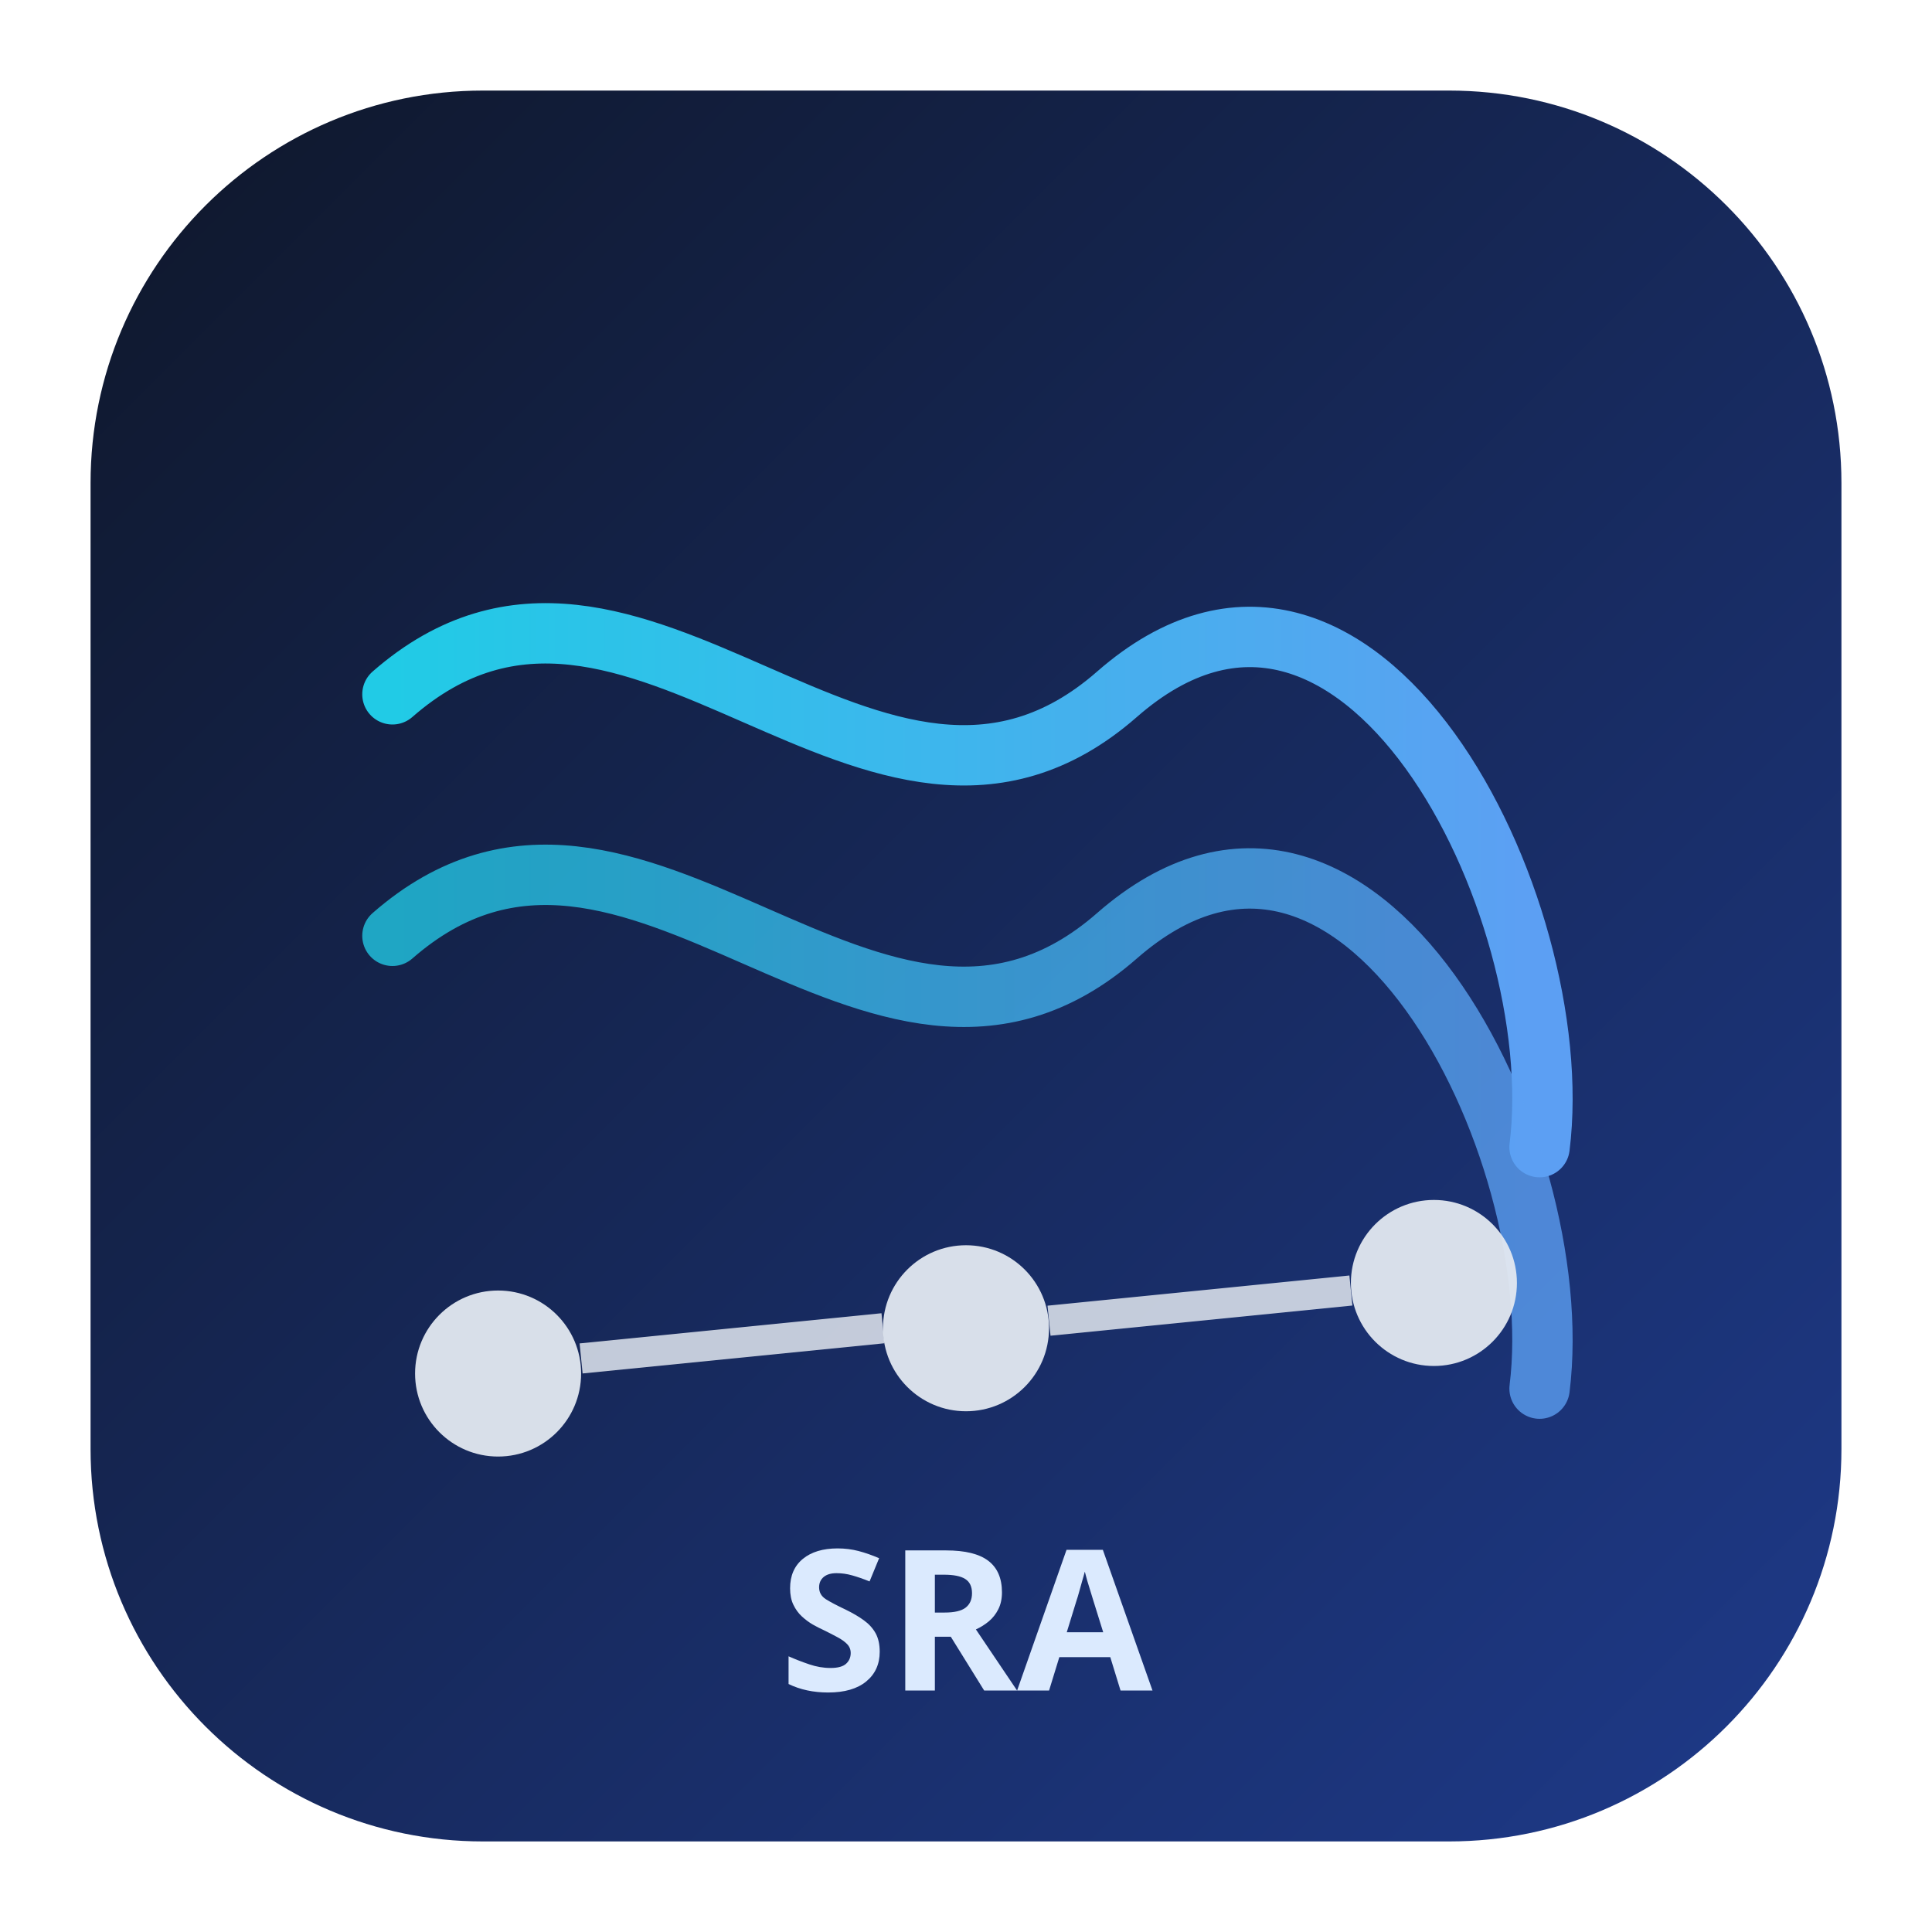
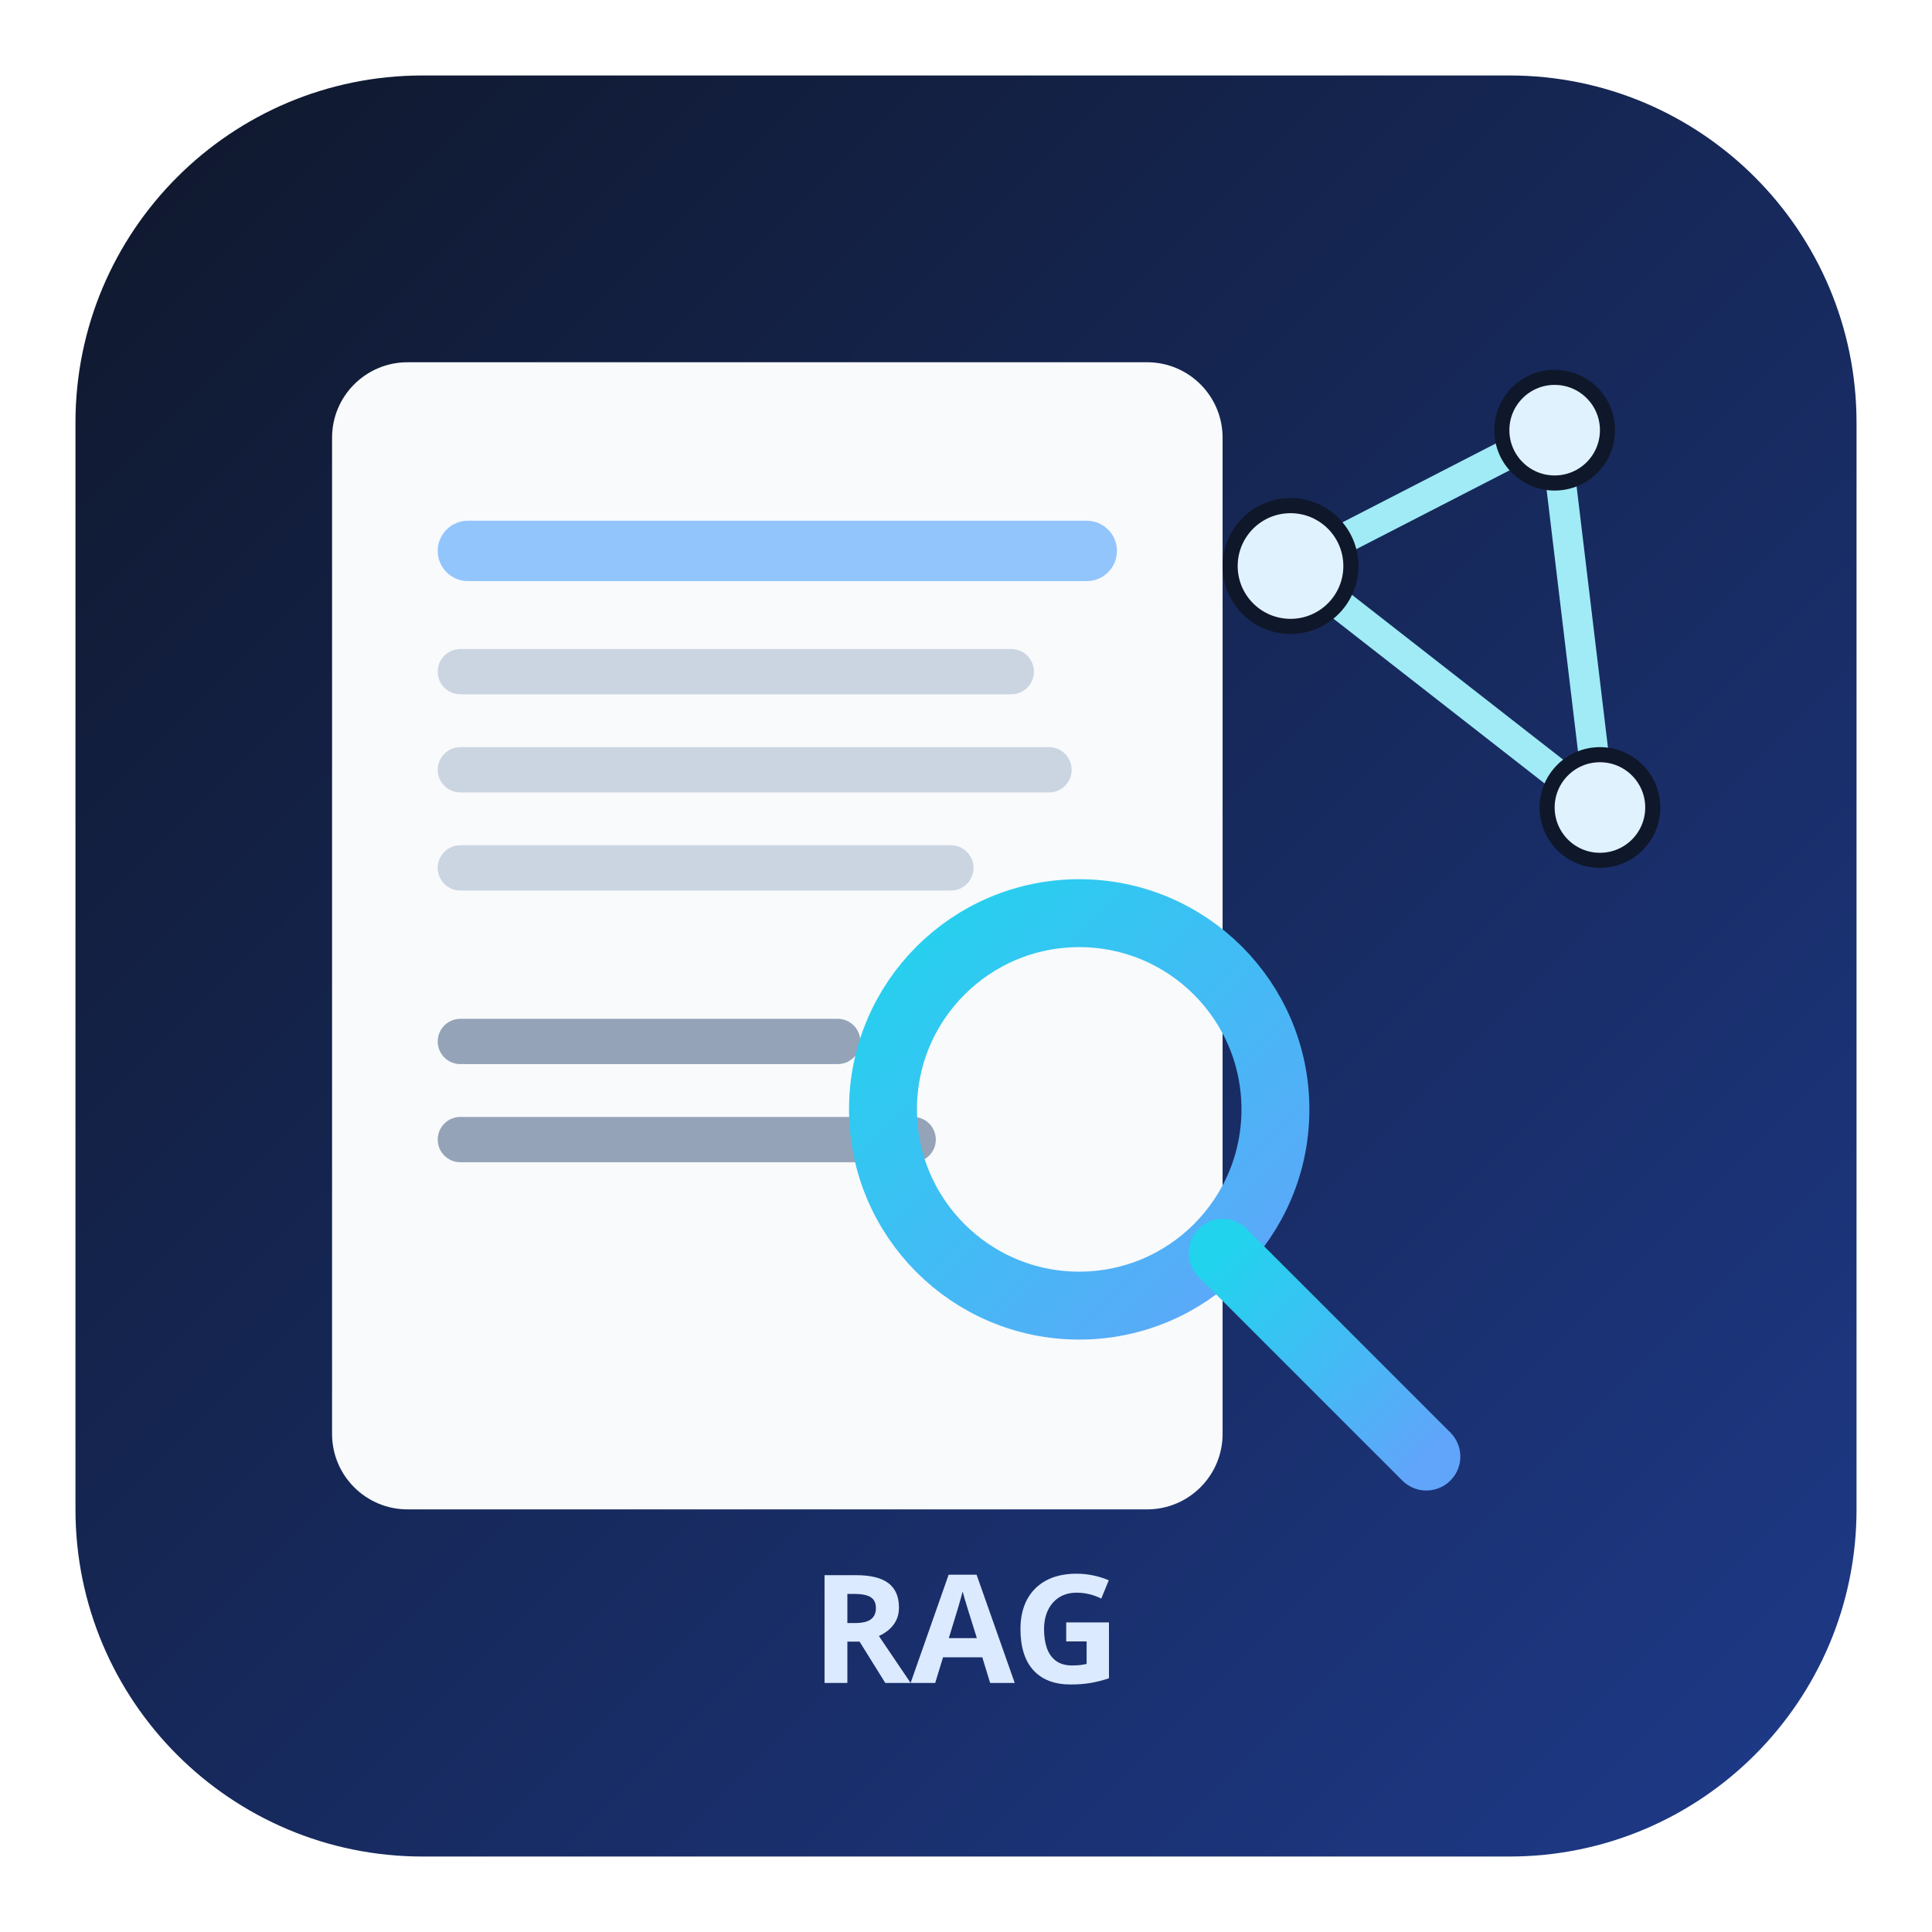
- <svg xmlns="http://www.w3.org/2000/svg" width="256" height="256" viewBox="0 0 256 256" role="img" aria-labelledby="title desc">
+ <svg xmlns="http://www.w3.org/2000/svg" width="512" height="512" viewBox="0 0 512 512" role="img" aria-labelledby="title desc">
  <defs>
    <linearGradient id="bg" x1="0" y1="0" x2="1" y2="1">
      <stop offset="0%" stop-color="#0f172a" />
      <stop offset="100%" stop-color="#1e3a8a" />
    </linearGradient>
-     <linearGradient id="accent" x1="0" y1="0" x2="1" y2="0">
+     <linearGradient id="accent" x1="0" y1="0" x2="1" y2="1">
      <stop offset="0%" stop-color="#22d3ee" />
      <stop offset="100%" stop-color="#60a5fa" />
    </linearGradient>
  </defs>
-   <rect x="12" y="12" width="232" height="232" rx="52" fill="url(#bg)" />
-   <g fill="none" stroke="url(#accent)" stroke-width="8" stroke-linecap="round" opacity="0.95">
-     <path d="M52 92 C84 64, 116 120, 148 92 C180 64, 208 120, 204 152" />
-     <path d="M52 124 C84 96, 116 152, 148 124 C180 96, 208 152, 204 184" opacity="0.78" />
+   <rect x="20" y="20" width="472" height="472" rx="92" fill="url(#bg)" />
+   <rect x="88" y="96" width="236" height="304" rx="20" fill="#f8fafc" />
+   <rect x="116" y="138" width="180" height="16" rx="8" fill="#93c5fd" />
+   <rect x="116" y="172" width="158" height="12" rx="6" fill="#cbd5e1" />
+   <rect x="116" y="198" width="168" height="12" rx="6" fill="#cbd5e1" />
+   <rect x="116" y="224" width="142" height="12" rx="6" fill="#cbd5e1" />
+   <rect x="116" y="270" width="112" height="12" rx="6" fill="#94a3b8" />
+   <rect x="116" y="296" width="132" height="12" rx="6" fill="#94a3b8" />
+   <circle cx="286" cy="294" r="52" fill="none" stroke="url(#accent)" stroke-width="18" />
+   <line x1="324" y1="332" x2="378" y2="386" stroke="url(#accent)" stroke-width="18" stroke-linecap="round" />
+   <g stroke="#a5f3fc" stroke-width="8" stroke-linecap="round" opacity="0.96">
+     <line x1="342" y1="150" x2="412" y2="114" />
+     <line x1="342" y1="150" x2="424" y2="214" />
+     <line x1="412" y1="114" x2="424" y2="214" />
  </g>
-   <g fill="#e2e8f0" opacity="0.95">
-     <circle cx="66" cy="182" r="11" />
-     <circle cx="128" cy="176" r="11" />
-     <circle cx="190" cy="170" r="11" />
+   <g fill="#e0f2fe" stroke="#0f172a" stroke-width="4">
+     <circle cx="342" cy="150" r="16" />
+     <circle cx="412" cy="114" r="14" />
+     <circle cx="424" cy="214" r="14" />
  </g>
-   <g fill="none" stroke="#e2e8f0" stroke-width="4" opacity="0.85">
-     <path d="M77 180 L117 176" />
-     <path d="M139 175 L179 171" />
-   </g>
-   <text x="128" y="224" text-anchor="middle" fill="#dbeafe" font-size="26" font-family="IBM Plex Sans, Avenir Next, Segoe UI, sans-serif" font-weight="700">SRA</text>
+   <text x="256" y="446" text-anchor="middle" fill="#dbeafe" font-size="40" font-family="IBM Plex Sans, Avenir Next, Segoe UI, sans-serif" font-weight="700">RAG</text>
</svg>
